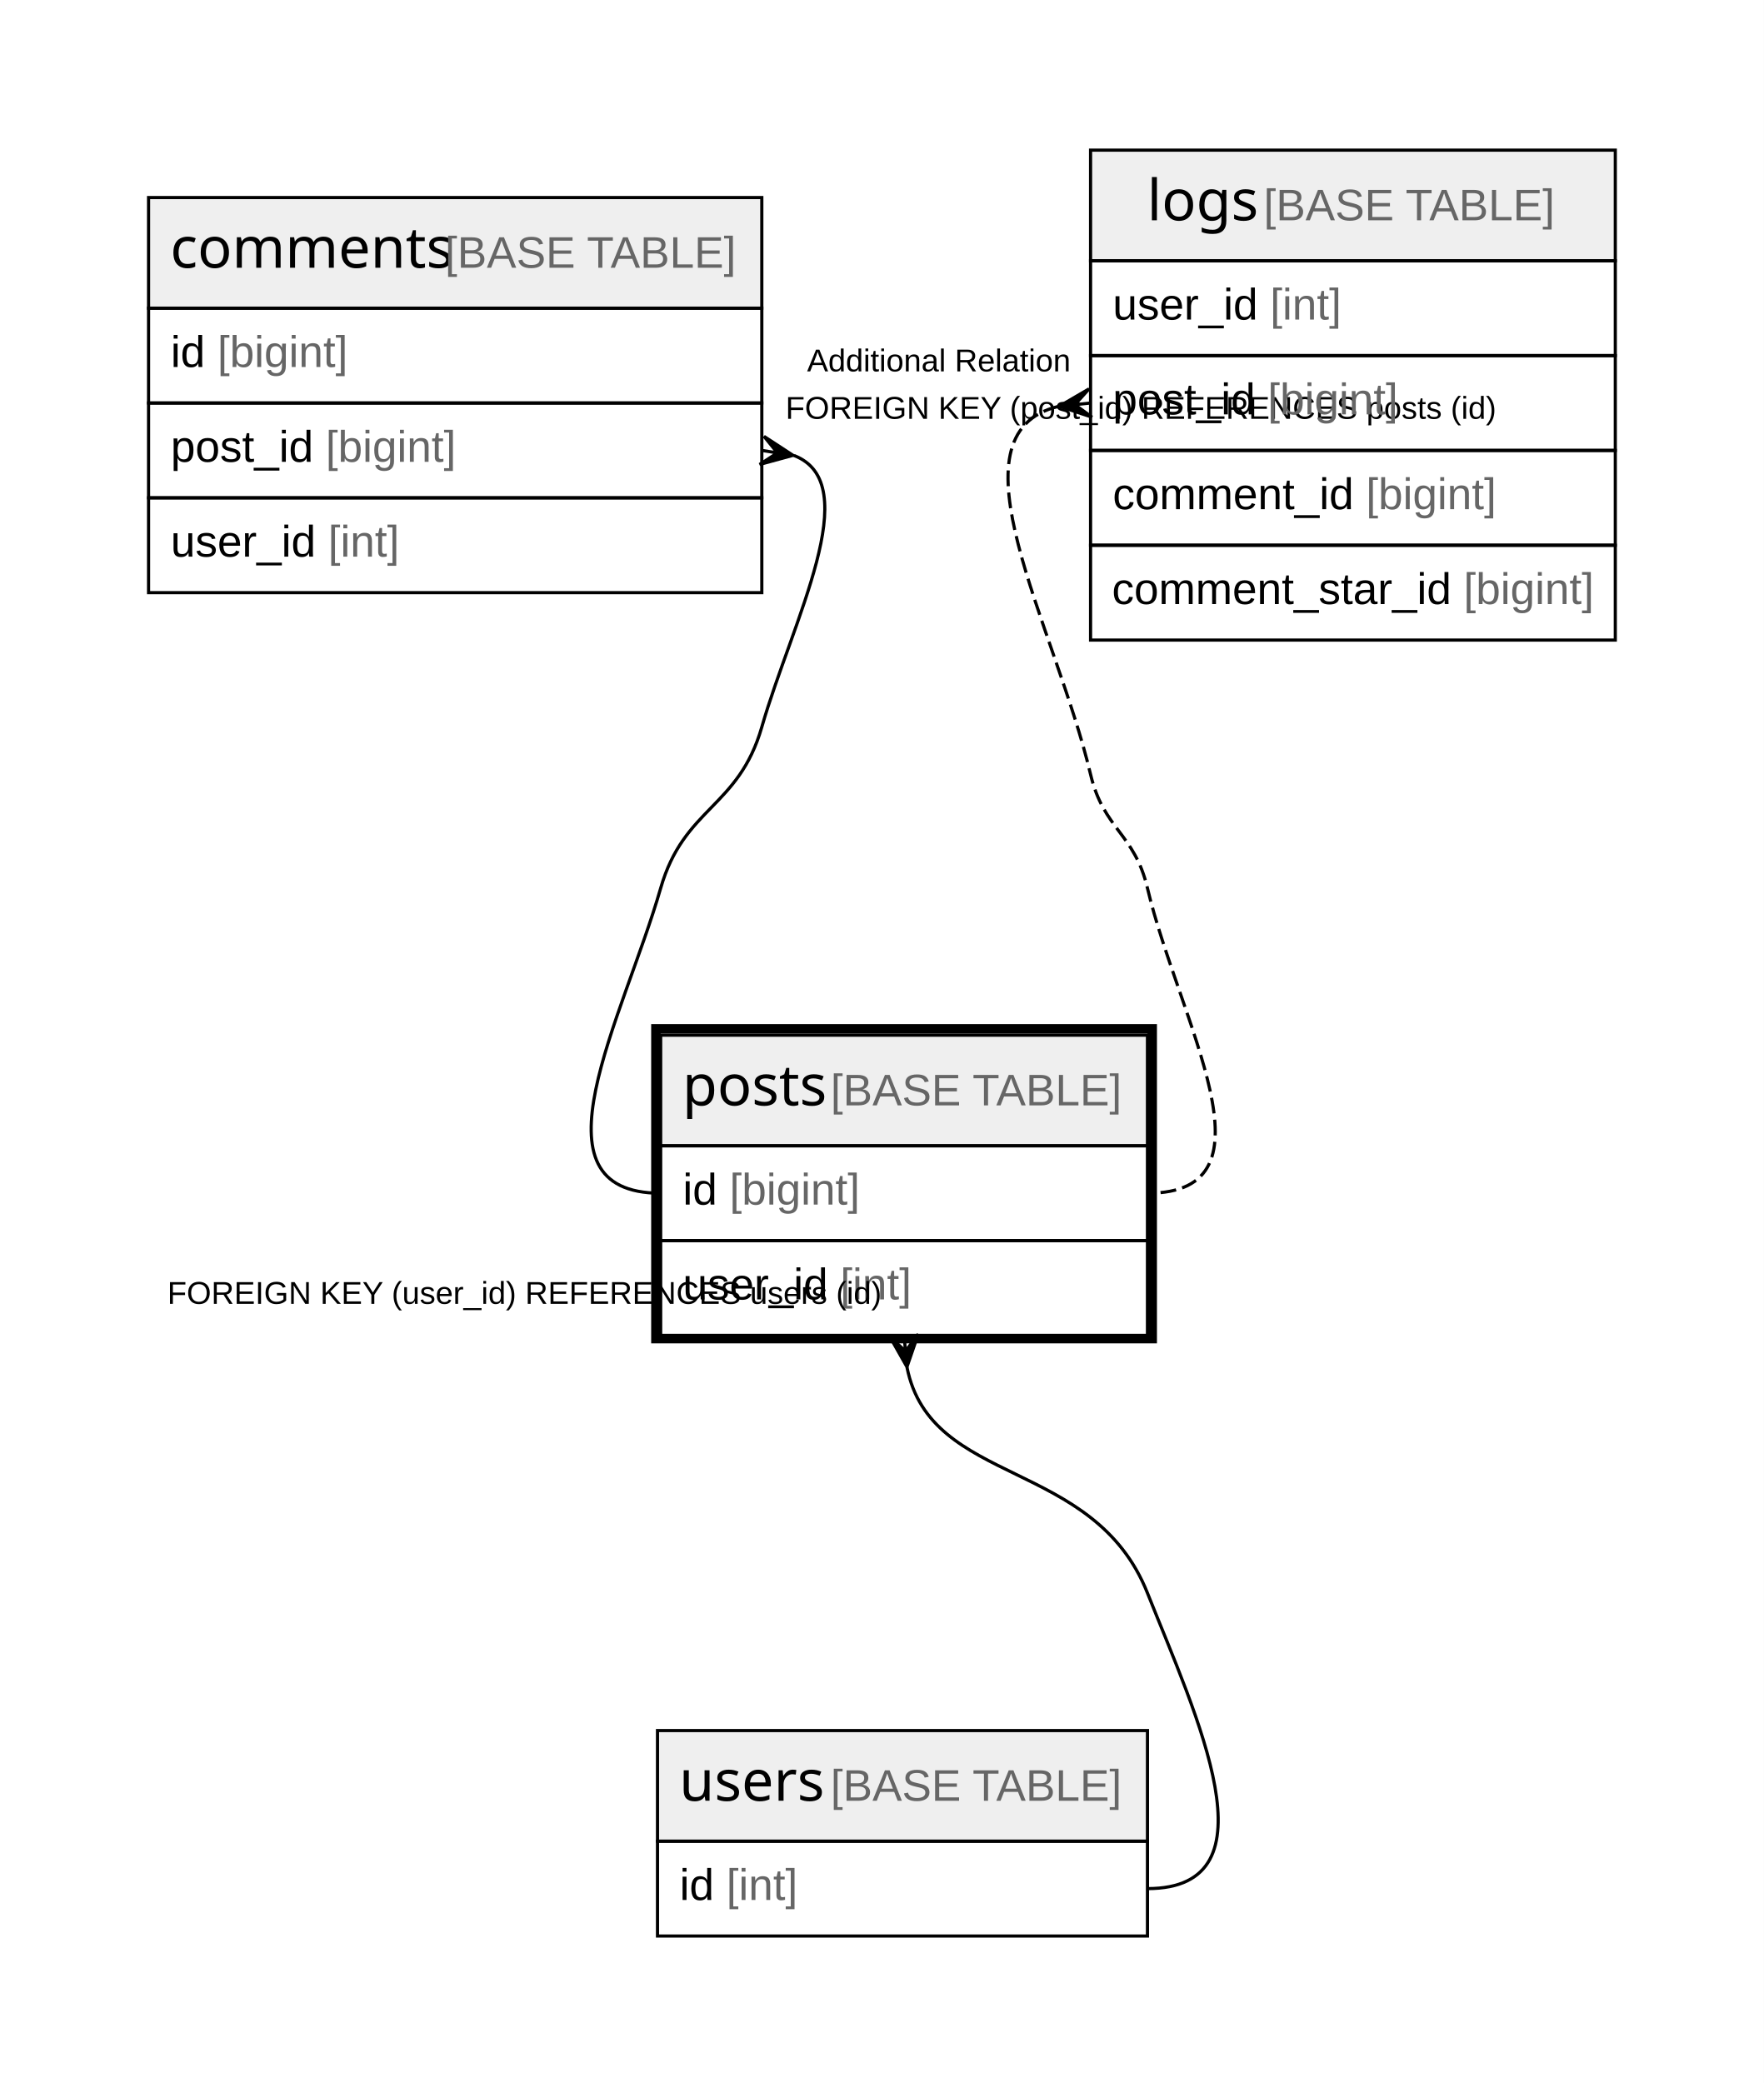
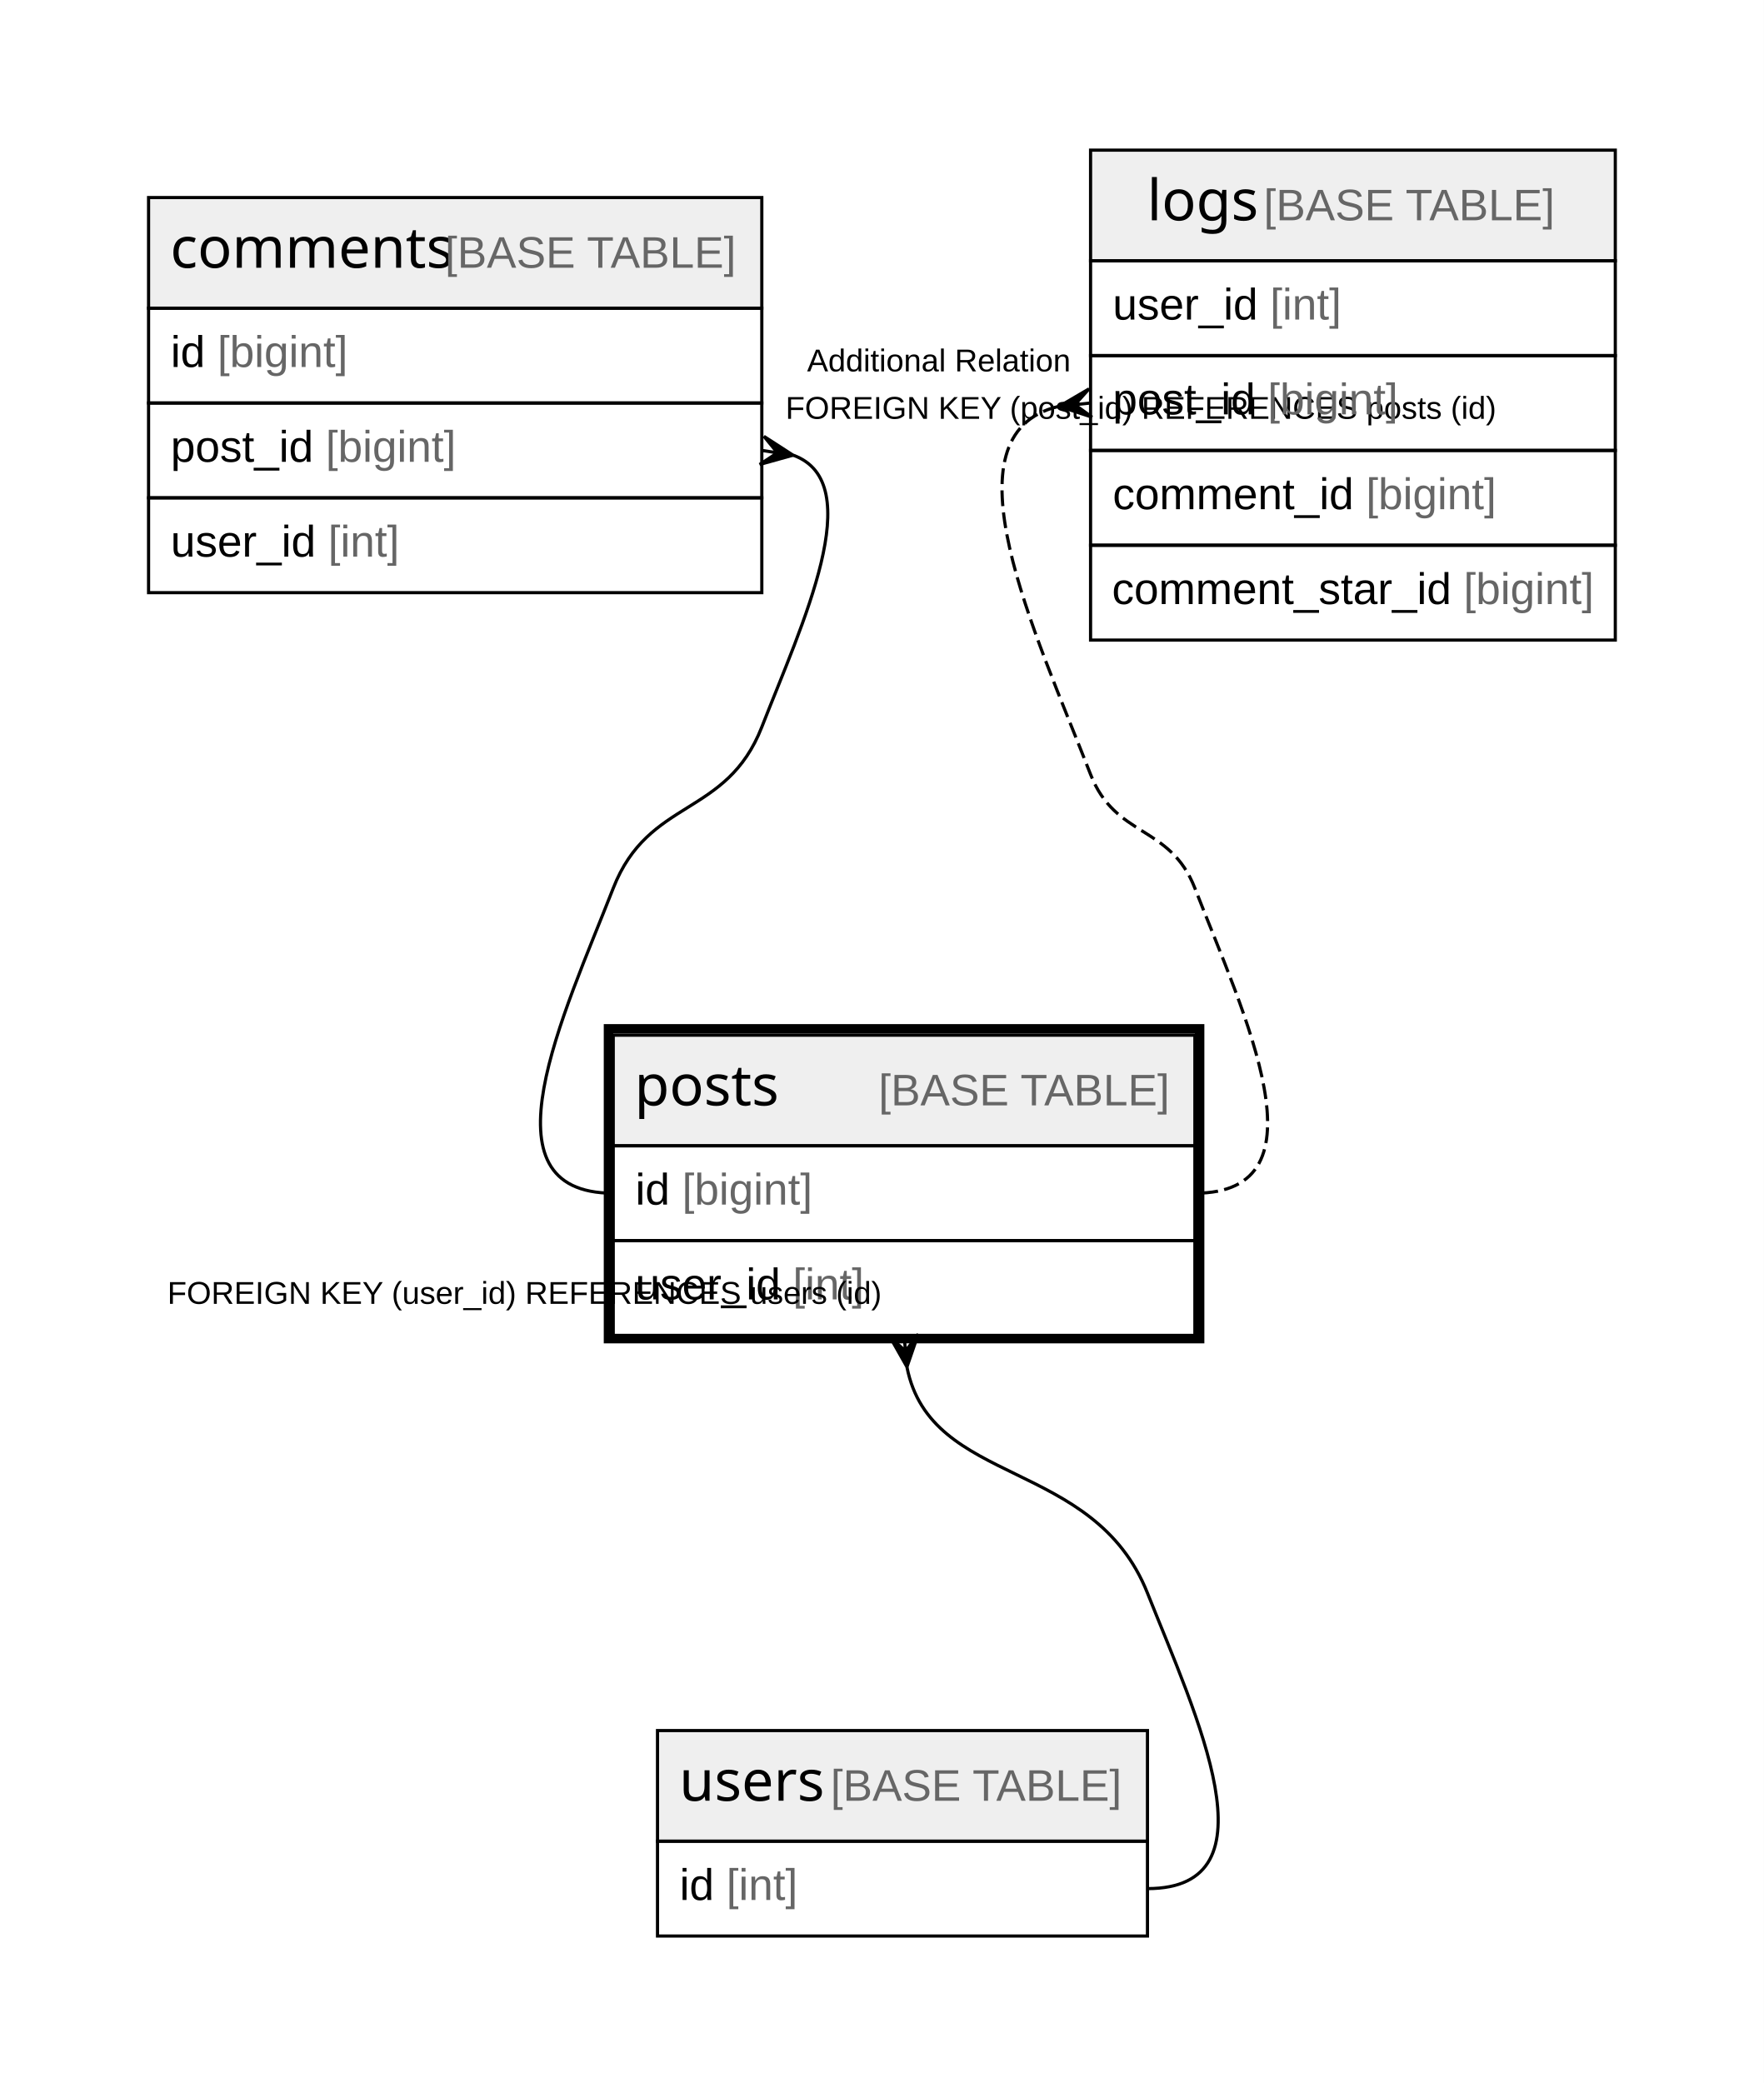
<svg xmlns="http://www.w3.org/2000/svg" width="558pt" height="659pt" viewBox="0.00 0.00 558.00 659.00">
  <g id="graph0" class="graph" transform="scale(1 1) rotate(0) translate(4 655)">
    <polygon fill="#ffffff" stroke="transparent" points="-4,4 -4,-655 554,-655 554,4 -4,4" />
    <g id="node1" class="node">
-       <polygon fill="#efefef" stroke="transparent" points="205,-292.5 205,-327.5 359,-327.5 359,-292.5 205,-292.5" />
-       <polygon fill="none" stroke="#000000" points="205,-292.5 205,-327.5 359,-327.5 359,-292.5 205,-292.5" />
-       <text text-anchor="start" x="211.866" y="-305.3" font-family="Arial Bold" font-size="18.00" fill="#000000">posts</text>
-       <text text-anchor="start" x="254.88" y="-305.3" font-family="Arial" font-size="14.00" fill="#000000"> </text>
-       <text text-anchor="start" x="258.771" y="-305.3" font-family="Arial" font-size="14.00" fill="#666666">[BASE TABLE]</text>
-       <polygon fill="none" stroke="#000000" points="205,-262.5 205,-292.5 359,-292.5 359,-262.5 205,-262.5" />
-       <text text-anchor="start" x="212" y="-273.9" font-family="Arial" font-size="14.00" fill="#000000">id </text>
-       <text text-anchor="start" x="226.78" y="-273.9" font-family="Arial" font-size="14.00" fill="#666666">[bigint]</text>
-       <polygon fill="none" stroke="#000000" points="205,-232.5 205,-262.5 359,-262.5 359,-232.5 205,-232.5" />
-       <text text-anchor="start" x="212" y="-243.9" font-family="Arial" font-size="14.00" fill="#000000">user_id </text>
-       <text text-anchor="start" x="261.788" y="-243.9" font-family="Arial" font-size="14.00" fill="#666666">[int]</text>
-       <polygon fill="none" stroke="#000000" stroke-width="3" points="203.5,-231.5 203.5,-329.5 360.5,-329.5 360.5,-231.5 203.5,-231.5" />
+       <polygon fill="#efefef" stroke="transparent" points="190,-292.5 190,-327.5 374,-327.5 374,-292.5 190,-292.5" />
+       <polygon fill="none" stroke="#000000" points="190,-292.5 190,-327.5 374,-327.5 374,-292.5 190,-292.5" />
+       <text text-anchor="start" x="196.709" y="-305.3" font-family="Arial Bold" font-size="18.00" fill="#000000">posts</text>
+       <text text-anchor="start" x="239.723" y="-305.3" font-family="Arial" font-size="14.00" fill="#000000">    </text>
+       <text text-anchor="start" x="273.928" y="-305.3" font-family="Arial" font-size="14.00" fill="#666666">[BASE TABLE]</text>
+       <polygon fill="none" stroke="#000000" points="190,-262.5 190,-292.5 374,-292.5 374,-262.5 190,-262.5" />
+       <text text-anchor="start" x="197" y="-273.9" font-family="Arial" font-size="14.00" fill="#000000">id </text>
+       <text text-anchor="start" x="211.78" y="-273.9" font-family="Arial" font-size="14.00" fill="#666666">[bigint]</text>
+       <polygon fill="none" stroke="#000000" points="190,-232.5 190,-262.5 374,-262.5 374,-232.5 190,-232.5" />
+       <text text-anchor="start" x="197" y="-243.9" font-family="Arial" font-size="14.00" fill="#000000">user_id </text>
+       <text text-anchor="start" x="246.788" y="-243.9" font-family="Arial" font-size="14.00" fill="#666666">[int]</text>
+       <polygon fill="none" stroke="#000000" stroke-width="3" points="188.5,-231.5 188.5,-329.5 375.5,-329.5 375.5,-231.5 188.5,-231.5" />
    </g>
    <g id="node4" class="node">
      <polygon fill="#efefef" stroke="transparent" points="204,-72.5 204,-107.5 359,-107.5 359,-72.5 204,-72.5" />
      <polygon fill="none" stroke="#000000" points="204,-72.5 204,-107.5 359,-107.5 359,-72.5 204,-72.5" />
      <text text-anchor="start" x="210.871" y="-85.3" font-family="Arial Bold" font-size="18.00" fill="#000000">users</text>
      <text text-anchor="start" x="254.875" y="-85.3" font-family="Arial" font-size="14.00" fill="#000000"> </text>
      <text text-anchor="start" x="258.766" y="-85.3" font-family="Arial" font-size="14.00" fill="#666666">[BASE TABLE]</text>
      <polygon fill="none" stroke="#000000" points="204,-42.5 204,-72.5 359,-72.5 359,-42.5 204,-42.5" />
      <text text-anchor="start" x="211" y="-53.9" font-family="Arial" font-size="14.00" fill="#000000">id </text>
      <text text-anchor="start" x="225.78" y="-53.9" font-family="Arial" font-size="14.00" fill="#666666">[int]</text>
    </g>
    <g id="edge3" class="edge">
      <path fill="none" stroke="#000000" d="M282.928,-222.419C290.475,-184.505 341.952,-193.868 359,-151 374.356,-112.386 400.556,-57.5 359,-57.5" />
      <polygon fill="#000000" stroke="#000000" points="282.916,-222.542 277.519,-232.088 282.458,-227.521 282,-232.5 282,-232.5 282,-232.5 282.458,-227.521 286.481,-232.912 282.916,-222.542 282.916,-222.542" />
      <text text-anchor="start" x="48.945" y="-242.5" font-family="Arial" font-size="10.00" fill="#000000">FOREIGN KEY (user_id) REFERENCES users (id)</text>
    </g>
    <g id="node2" class="node">
      <polygon fill="#efefef" stroke="transparent" points="43,-557.5 43,-592.5 237,-592.5 237,-557.5 43,-557.5" />
      <polygon fill="none" stroke="#000000" points="43,-557.5 43,-592.5 237,-592.5 237,-557.5 43,-557.5" />
      <text text-anchor="start" x="49.87" y="-570.3" font-family="Arial Bold" font-size="18.00" fill="#000000">comments</text>
      <text text-anchor="start" x="132.876" y="-570.3" font-family="Arial" font-size="14.00" fill="#000000"> </text>
      <text text-anchor="start" x="136.766" y="-570.3" font-family="Arial" font-size="14.00" fill="#666666">[BASE TABLE]</text>
      <polygon fill="none" stroke="#000000" points="43,-527.5 43,-557.5 237,-557.5 237,-527.5 43,-527.5" />
      <text text-anchor="start" x="50" y="-538.9" font-family="Arial" font-size="14.00" fill="#000000">id </text>
      <text text-anchor="start" x="64.78" y="-538.9" font-family="Arial" font-size="14.00" fill="#666666">[bigint]</text>
      <polygon fill="none" stroke="#000000" points="43,-497.5 43,-527.5 237,-527.5 237,-497.5 43,-497.5" />
      <text text-anchor="start" x="50" y="-508.9" font-family="Arial" font-size="14.00" fill="#000000">post_id </text>
      <text text-anchor="start" x="99.018" y="-508.9" font-family="Arial" font-size="14.00" fill="#666666">[bigint]</text>
      <polygon fill="none" stroke="#000000" points="43,-467.5 43,-497.5 237,-497.5 237,-467.5 43,-467.5" />
      <text text-anchor="start" x="50" y="-478.9" font-family="Arial" font-size="14.00" fill="#000000">user_id </text>
      <text text-anchor="start" x="99.788" y="-478.9" font-family="Arial" font-size="14.00" fill="#666666">[int]</text>
    </g>
    <g id="edge1" class="edge">
-       <path fill="none" stroke="#000000" d="M247.167,-510.901C270.147,-502.068 246.62,-458.431 237,-425 229.6,-399.284 212.4,-399.716 205,-374 193.14,-332.784 162.111,-277.5 205,-277.5" />
-       <polygon fill="#000000" stroke="#000000" points="246.879,-510.946 236.301,-508.055 241.939,-511.723 237,-512.5 237,-512.5 237,-512.5 241.939,-511.723 237.699,-516.945 246.879,-510.946 246.879,-510.946" />
+       <path fill="none" stroke="#000000" d="M246.958,-510.983C270.972,-502.24 249.709,-457.546 237,-425 225.787,-396.288 201.213,-402.712 190,-374 174.399,-334.049 147.111,-277.5 190,-277.5" />
+       <polygon fill="#000000" stroke="#000000" points="246.886,-510.994 236.322,-508.051 241.943,-511.747 237,-512.5 237,-512.5 237,-512.5 241.943,-511.747 237.678,-516.949 246.886,-510.994 246.886,-510.994" />
      <text text-anchor="start" x="244.495" y="-522.5" font-family="Arial" font-size="10.00" fill="#000000">FOREIGN KEY (post_id) REFERENCES posts (id)</text>
    </g>
    <g id="node3" class="node">
      <polygon fill="#efefef" stroke="transparent" points="341,-572.5 341,-607.5 507,-607.5 507,-572.5 341,-572.5" />
      <polygon fill="none" stroke="#000000" points="341,-572.5 341,-607.5 507,-607.5 507,-572.5 341,-572.5" />
      <text text-anchor="start" x="358.87" y="-585.3" font-family="Arial Bold" font-size="18.00" fill="#000000">logs</text>
      <text text-anchor="start" x="391.876" y="-585.3" font-family="Arial" font-size="14.00" fill="#000000"> </text>
      <text text-anchor="start" x="395.767" y="-585.3" font-family="Arial" font-size="14.00" fill="#666666">[BASE TABLE]</text>
      <polygon fill="none" stroke="#000000" points="341,-542.5 341,-572.5 507,-572.5 507,-542.5 341,-542.5" />
      <text text-anchor="start" x="348" y="-553.9" font-family="Arial" font-size="14.00" fill="#000000">user_id </text>
      <text text-anchor="start" x="397.788" y="-553.9" font-family="Arial" font-size="14.00" fill="#666666">[int]</text>
      <polygon fill="none" stroke="#000000" points="341,-512.5 341,-542.5 507,-542.5 507,-512.5 341,-512.5" />
      <text text-anchor="start" x="348" y="-523.9" font-family="Arial" font-size="14.00" fill="#000000">post_id </text>
      <text text-anchor="start" x="397.018" y="-523.9" font-family="Arial" font-size="14.00" fill="#666666">[bigint]</text>
      <polygon fill="none" stroke="#000000" points="341,-482.5 341,-512.5 507,-512.5 507,-482.5 341,-482.5" />
      <text text-anchor="start" x="348" y="-493.9" font-family="Arial" font-size="14.00" fill="#000000">comment_id </text>
      <text text-anchor="start" x="428.122" y="-493.9" font-family="Arial" font-size="14.00" fill="#666666">[bigint]</text>
      <polygon fill="none" stroke="#000000" points="341,-452.5 341,-482.5 507,-482.5 507,-452.5 341,-452.5" />
      <text text-anchor="start" x="347.764" y="-463.9" font-family="Arial" font-size="14.00" fill="#000000">comment_star_id </text>
      <text text-anchor="start" x="459.003" y="-463.9" font-family="Arial" font-size="14.00" fill="#666666">[bigint]</text>
    </g>
    <g id="edge2" class="edge">
-       <path fill="none" stroke="#000000" stroke-dasharray="5,2" d="M330.851,-526.432C294.593,-517.69 329.892,-457.053 341,-410 345.11,-392.59 354.89,-391.41 359,-374 368.854,-332.258 401.889,-277.5 359,-277.5" />
-       <polygon fill="#000000" stroke="#000000" points="331.055,-526.453 340.529,-531.975 336.027,-526.977 341,-527.5 341,-527.5 341,-527.5 336.027,-526.977 341.471,-523.025 331.055,-526.453 331.055,-526.453" />
+       <path fill="none" stroke="#000000" stroke-dasharray="5,2" d="M330.745,-526.399C293.64,-517.394 323.473,-455.058 341,-410 348.869,-389.771 366.131,-394.229 374,-374 389.548,-334.029 416.889,-277.5 374,-277.5" />
+       <polygon fill="#000000" stroke="#000000" points="331.057,-526.432 340.52,-531.974 336.029,-526.966 341,-527.5 341,-527.5 341,-527.5 336.029,-526.966 341.48,-523.026 331.057,-526.432 331.057,-526.432" />
      <text text-anchor="start" x="251.325" y="-537.5" font-family="Arial" font-size="10.00" fill="#000000">Additional Relation</text>
    </g>
  </g>
</svg>
